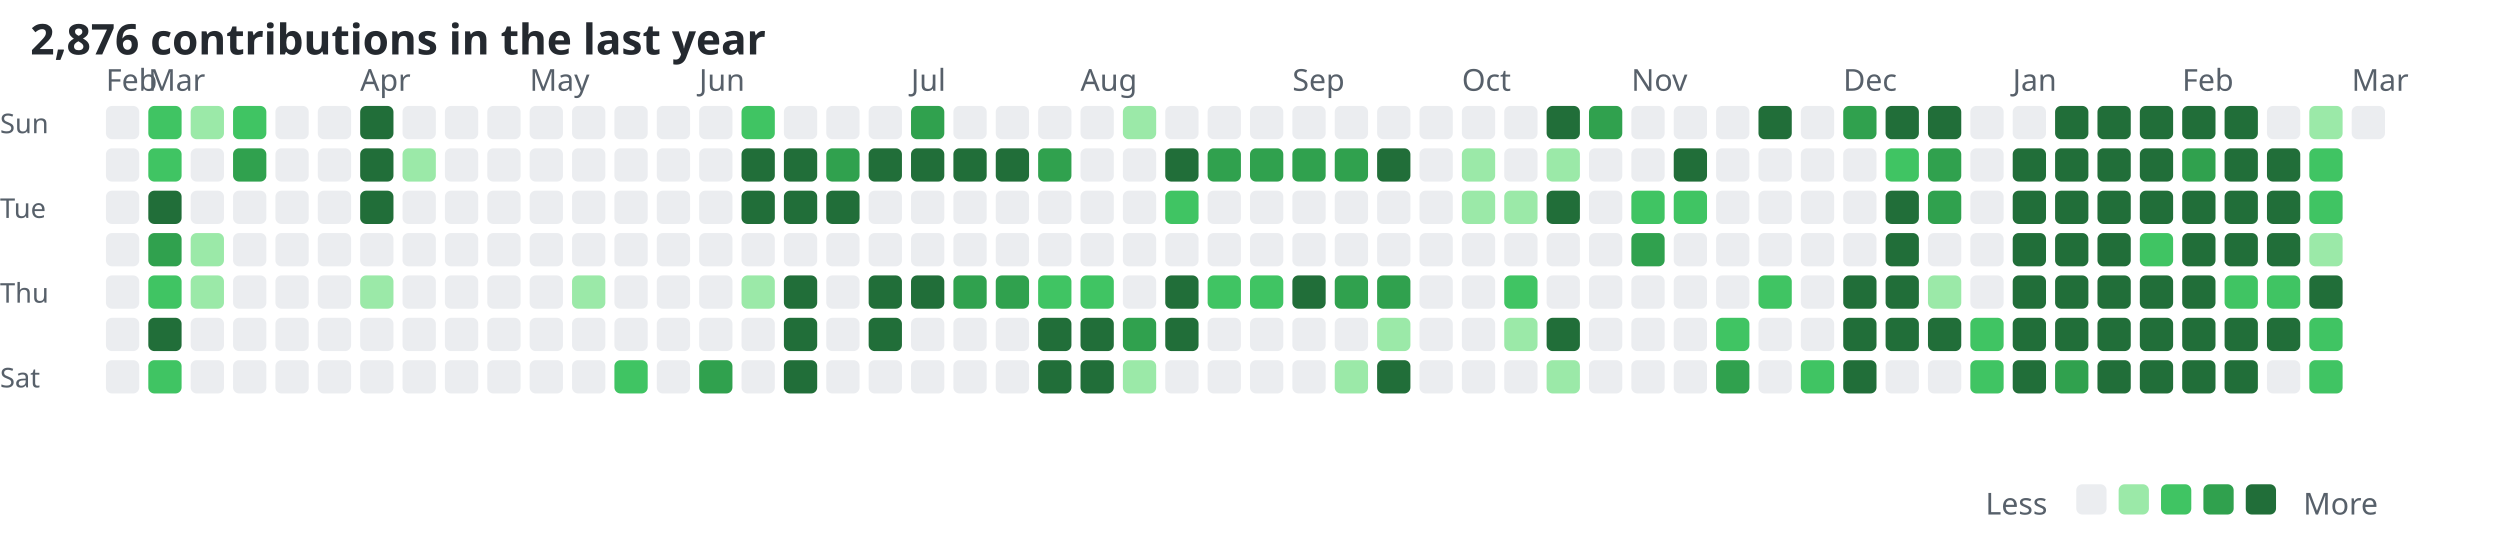
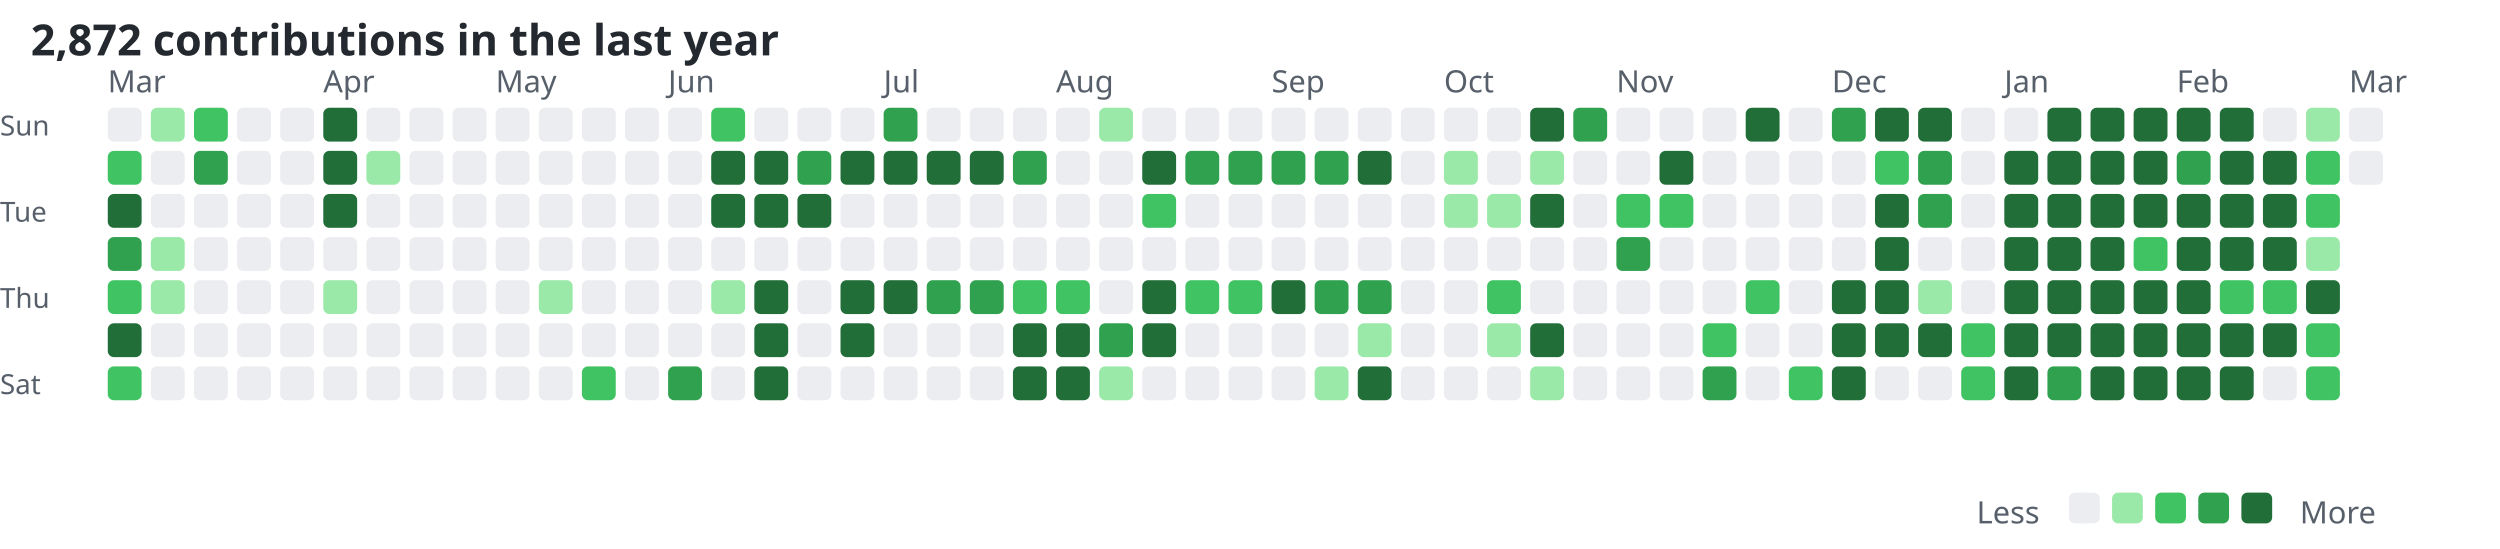
- <svg xmlns="http://www.w3.org/2000/svg" width="826" height="178" viewBox="0 0 826 178">
+ <svg xmlns="http://www.w3.org/2000/svg" width="812" height="178" viewBox="0 0 812 178">
  <style>
    .title { font: 600 14px 'Segoe UI', sans-serif; fill: #24292f; }
    .month { font: 400 10px 'Segoe UI', sans-serif; fill: #57606a; }
    .legend { font: 400 10px 'Segoe UI', sans-serif; fill: #57606a; }
    .day { font: 400 9px 'Segoe UI', sans-serif; fill: #57606a; }
  </style>
-   <text x="10" y="18" class="title">2,876 contributions in the last year</text>
-   <text x="35" y="30" class="month">Feb</text>
-   <text x="49" y="30" class="month">Mar</text>
-   <text x="119" y="30" class="month">Apr</text>
-   <text x="175" y="30" class="month">May</text>
-   <text x="231" y="30" class="month">Jun</text>
-   <text x="301" y="30" class="month">Jul</text>
-   <text x="357" y="30" class="month">Aug</text>
-   <text x="427" y="30" class="month">Sep</text>
-   <text x="483" y="30" class="month">Oct</text>
-   <text x="539" y="30" class="month">Nov</text>
-   <text x="609" y="30" class="month">Dec</text>
-   <text x="665" y="30" class="month">Jan</text>
-   <text x="721" y="30" class="month">Feb</text>
-   <text x="777" y="30" class="month">Mar</text>
+   <text x="10" y="18" class="title">2,872 contributions in the last year</text>
+   <text x="35" y="30" class="month">Mar</text>
+   <text x="105" y="30" class="month">Apr</text>
+   <text x="161" y="30" class="month">May</text>
+   <text x="217" y="30" class="month">Jun</text>
+   <text x="287" y="30" class="month">Jul</text>
+   <text x="343" y="30" class="month">Aug</text>
+   <text x="413" y="30" class="month">Sep</text>
+   <text x="469" y="30" class="month">Oct</text>
+   <text x="525" y="30" class="month">Nov</text>
+   <text x="595" y="30" class="month">Dec</text>
+   <text x="651" y="30" class="month">Jan</text>
+   <text x="707" y="30" class="month">Feb</text>
+   <text x="763" y="30" class="month">Mar</text>
  <text x="0" y="44" class="day">Sun</text>
  <text x="0" y="72" class="day">Tue</text>
  <text x="0" y="100" class="day">Thu</text>
  <text x="0" y="128" class="day">Sat</text>
  <rect x="35" y="35" width="11" height="11" rx="2" ry="2" fill="#ebedf0" />
-   <rect x="35" y="49" width="11" height="11" rx="2" ry="2" fill="#ebedf0" />
-   <rect x="35" y="63" width="11" height="11" rx="2" ry="2" fill="#ebedf0" />
-   <rect x="35" y="77" width="11" height="11" rx="2" ry="2" fill="#ebedf0" />
-   <rect x="35" y="91" width="11" height="11" rx="2" ry="2" fill="#ebedf0" />
-   <rect x="35" y="105" width="11" height="11" rx="2" ry="2" fill="#ebedf0" />
-   <rect x="35" y="119" width="11" height="11" rx="2" ry="2" fill="#ebedf0" />
-   <rect x="49" y="35" width="11" height="11" rx="2" ry="2" fill="#40c463" />
-   <rect x="49" y="49" width="11" height="11" rx="2" ry="2" fill="#40c463" />
-   <rect x="49" y="63" width="11" height="11" rx="2" ry="2" fill="#216e39" />
-   <rect x="49" y="77" width="11" height="11" rx="2" ry="2" fill="#30a14e" />
-   <rect x="49" y="91" width="11" height="11" rx="2" ry="2" fill="#40c463" />
-   <rect x="49" y="105" width="11" height="11" rx="2" ry="2" fill="#216e39" />
-   <rect x="49" y="119" width="11" height="11" rx="2" ry="2" fill="#40c463" />
-   <rect x="63" y="35" width="11" height="11" rx="2" ry="2" fill="#9be9a8" />
-   <rect x="63" y="49" width="11" height="11" rx="2" ry="2" fill="#ebedf0" />
+   <rect x="35" y="49" width="11" height="11" rx="2" ry="2" fill="#40c463" />
+   <rect x="35" y="63" width="11" height="11" rx="2" ry="2" fill="#216e39" />
+   <rect x="35" y="77" width="11" height="11" rx="2" ry="2" fill="#30a14e" />
+   <rect x="35" y="91" width="11" height="11" rx="2" ry="2" fill="#40c463" />
+   <rect x="35" y="105" width="11" height="11" rx="2" ry="2" fill="#216e39" />
+   <rect x="35" y="119" width="11" height="11" rx="2" ry="2" fill="#40c463" />
+   <rect x="49" y="35" width="11" height="11" rx="2" ry="2" fill="#9be9a8" />
+   <rect x="49" y="49" width="11" height="11" rx="2" ry="2" fill="#ebedf0" />
+   <rect x="49" y="63" width="11" height="11" rx="2" ry="2" fill="#ebedf0" />
+   <rect x="49" y="77" width="11" height="11" rx="2" ry="2" fill="#9be9a8" />
+   <rect x="49" y="91" width="11" height="11" rx="2" ry="2" fill="#9be9a8" />
+   <rect x="49" y="105" width="11" height="11" rx="2" ry="2" fill="#ebedf0" />
+   <rect x="49" y="119" width="11" height="11" rx="2" ry="2" fill="#ebedf0" />
+   <rect x="63" y="35" width="11" height="11" rx="2" ry="2" fill="#40c463" />
+   <rect x="63" y="49" width="11" height="11" rx="2" ry="2" fill="#30a14e" />
  <rect x="63" y="63" width="11" height="11" rx="2" ry="2" fill="#ebedf0" />
-   <rect x="63" y="77" width="11" height="11" rx="2" ry="2" fill="#9be9a8" />
-   <rect x="63" y="91" width="11" height="11" rx="2" ry="2" fill="#9be9a8" />
+   <rect x="63" y="77" width="11" height="11" rx="2" ry="2" fill="#ebedf0" />
+   <rect x="63" y="91" width="11" height="11" rx="2" ry="2" fill="#ebedf0" />
  <rect x="63" y="105" width="11" height="11" rx="2" ry="2" fill="#ebedf0" />
  <rect x="63" y="119" width="11" height="11" rx="2" ry="2" fill="#ebedf0" />
-   <rect x="77" y="35" width="11" height="11" rx="2" ry="2" fill="#40c463" />
-   <rect x="77" y="49" width="11" height="11" rx="2" ry="2" fill="#30a14e" />
+   <rect x="77" y="35" width="11" height="11" rx="2" ry="2" fill="#ebedf0" />
+   <rect x="77" y="49" width="11" height="11" rx="2" ry="2" fill="#ebedf0" />
  <rect x="77" y="63" width="11" height="11" rx="2" ry="2" fill="#ebedf0" />
  <rect x="77" y="77" width="11" height="11" rx="2" ry="2" fill="#ebedf0" />
  <rect x="77" y="91" width="11" height="11" rx="2" ry="2" fill="#ebedf0" />
  <rect x="77" y="105" width="11" height="11" rx="2" ry="2" fill="#ebedf0" />
  <rect x="77" y="119" width="11" height="11" rx="2" ry="2" fill="#ebedf0" />
  <rect x="91" y="35" width="11" height="11" rx="2" ry="2" fill="#ebedf0" />
  <rect x="91" y="49" width="11" height="11" rx="2" ry="2" fill="#ebedf0" />
  <rect x="91" y="63" width="11" height="11" rx="2" ry="2" fill="#ebedf0" />
  <rect x="91" y="77" width="11" height="11" rx="2" ry="2" fill="#ebedf0" />
  <rect x="91" y="91" width="11" height="11" rx="2" ry="2" fill="#ebedf0" />
  <rect x="91" y="105" width="11" height="11" rx="2" ry="2" fill="#ebedf0" />
  <rect x="91" y="119" width="11" height="11" rx="2" ry="2" fill="#ebedf0" />
-   <rect x="105" y="35" width="11" height="11" rx="2" ry="2" fill="#ebedf0" />
-   <rect x="105" y="49" width="11" height="11" rx="2" ry="2" fill="#ebedf0" />
-   <rect x="105" y="63" width="11" height="11" rx="2" ry="2" fill="#ebedf0" />
+   <rect x="105" y="35" width="11" height="11" rx="2" ry="2" fill="#216e39" />
+   <rect x="105" y="49" width="11" height="11" rx="2" ry="2" fill="#216e39" />
+   <rect x="105" y="63" width="11" height="11" rx="2" ry="2" fill="#216e39" />
  <rect x="105" y="77" width="11" height="11" rx="2" ry="2" fill="#ebedf0" />
-   <rect x="105" y="91" width="11" height="11" rx="2" ry="2" fill="#ebedf0" />
+   <rect x="105" y="91" width="11" height="11" rx="2" ry="2" fill="#9be9a8" />
  <rect x="105" y="105" width="11" height="11" rx="2" ry="2" fill="#ebedf0" />
  <rect x="105" y="119" width="11" height="11" rx="2" ry="2" fill="#ebedf0" />
-   <rect x="119" y="35" width="11" height="11" rx="2" ry="2" fill="#216e39" />
-   <rect x="119" y="49" width="11" height="11" rx="2" ry="2" fill="#216e39" />
-   <rect x="119" y="63" width="11" height="11" rx="2" ry="2" fill="#216e39" />
+   <rect x="119" y="35" width="11" height="11" rx="2" ry="2" fill="#ebedf0" />
+   <rect x="119" y="49" width="11" height="11" rx="2" ry="2" fill="#9be9a8" />
+   <rect x="119" y="63" width="11" height="11" rx="2" ry="2" fill="#ebedf0" />
  <rect x="119" y="77" width="11" height="11" rx="2" ry="2" fill="#ebedf0" />
-   <rect x="119" y="91" width="11" height="11" rx="2" ry="2" fill="#9be9a8" />
+   <rect x="119" y="91" width="11" height="11" rx="2" ry="2" fill="#ebedf0" />
  <rect x="119" y="105" width="11" height="11" rx="2" ry="2" fill="#ebedf0" />
  <rect x="119" y="119" width="11" height="11" rx="2" ry="2" fill="#ebedf0" />
  <rect x="133" y="35" width="11" height="11" rx="2" ry="2" fill="#ebedf0" />
-   <rect x="133" y="49" width="11" height="11" rx="2" ry="2" fill="#9be9a8" />
+   <rect x="133" y="49" width="11" height="11" rx="2" ry="2" fill="#ebedf0" />
  <rect x="133" y="63" width="11" height="11" rx="2" ry="2" fill="#ebedf0" />
  <rect x="133" y="77" width="11" height="11" rx="2" ry="2" fill="#ebedf0" />
  <rect x="133" y="91" width="11" height="11" rx="2" ry="2" fill="#ebedf0" />
  <rect x="133" y="105" width="11" height="11" rx="2" ry="2" fill="#ebedf0" />
  <rect x="133" y="119" width="11" height="11" rx="2" ry="2" fill="#ebedf0" />
  <rect x="147" y="35" width="11" height="11" rx="2" ry="2" fill="#ebedf0" />
  <rect x="147" y="49" width="11" height="11" rx="2" ry="2" fill="#ebedf0" />
  <rect x="147" y="63" width="11" height="11" rx="2" ry="2" fill="#ebedf0" />
  <rect x="147" y="77" width="11" height="11" rx="2" ry="2" fill="#ebedf0" />
  <rect x="147" y="91" width="11" height="11" rx="2" ry="2" fill="#ebedf0" />
  <rect x="147" y="105" width="11" height="11" rx="2" ry="2" fill="#ebedf0" />
  <rect x="147" y="119" width="11" height="11" rx="2" ry="2" fill="#ebedf0" />
  <rect x="161" y="35" width="11" height="11" rx="2" ry="2" fill="#ebedf0" />
  <rect x="161" y="49" width="11" height="11" rx="2" ry="2" fill="#ebedf0" />
  <rect x="161" y="63" width="11" height="11" rx="2" ry="2" fill="#ebedf0" />
  <rect x="161" y="77" width="11" height="11" rx="2" ry="2" fill="#ebedf0" />
  <rect x="161" y="91" width="11" height="11" rx="2" ry="2" fill="#ebedf0" />
  <rect x="161" y="105" width="11" height="11" rx="2" ry="2" fill="#ebedf0" />
  <rect x="161" y="119" width="11" height="11" rx="2" ry="2" fill="#ebedf0" />
  <rect x="175" y="35" width="11" height="11" rx="2" ry="2" fill="#ebedf0" />
  <rect x="175" y="49" width="11" height="11" rx="2" ry="2" fill="#ebedf0" />
  <rect x="175" y="63" width="11" height="11" rx="2" ry="2" fill="#ebedf0" />
  <rect x="175" y="77" width="11" height="11" rx="2" ry="2" fill="#ebedf0" />
-   <rect x="175" y="91" width="11" height="11" rx="2" ry="2" fill="#ebedf0" />
+   <rect x="175" y="91" width="11" height="11" rx="2" ry="2" fill="#9be9a8" />
  <rect x="175" y="105" width="11" height="11" rx="2" ry="2" fill="#ebedf0" />
  <rect x="175" y="119" width="11" height="11" rx="2" ry="2" fill="#ebedf0" />
  <rect x="189" y="35" width="11" height="11" rx="2" ry="2" fill="#ebedf0" />
  <rect x="189" y="49" width="11" height="11" rx="2" ry="2" fill="#ebedf0" />
  <rect x="189" y="63" width="11" height="11" rx="2" ry="2" fill="#ebedf0" />
  <rect x="189" y="77" width="11" height="11" rx="2" ry="2" fill="#ebedf0" />
-   <rect x="189" y="91" width="11" height="11" rx="2" ry="2" fill="#9be9a8" />
+   <rect x="189" y="91" width="11" height="11" rx="2" ry="2" fill="#ebedf0" />
  <rect x="189" y="105" width="11" height="11" rx="2" ry="2" fill="#ebedf0" />
-   <rect x="189" y="119" width="11" height="11" rx="2" ry="2" fill="#ebedf0" />
+   <rect x="189" y="119" width="11" height="11" rx="2" ry="2" fill="#40c463" />
  <rect x="203" y="35" width="11" height="11" rx="2" ry="2" fill="#ebedf0" />
  <rect x="203" y="49" width="11" height="11" rx="2" ry="2" fill="#ebedf0" />
  <rect x="203" y="63" width="11" height="11" rx="2" ry="2" fill="#ebedf0" />
  <rect x="203" y="77" width="11" height="11" rx="2" ry="2" fill="#ebedf0" />
  <rect x="203" y="91" width="11" height="11" rx="2" ry="2" fill="#ebedf0" />
  <rect x="203" y="105" width="11" height="11" rx="2" ry="2" fill="#ebedf0" />
-   <rect x="203" y="119" width="11" height="11" rx="2" ry="2" fill="#40c463" />
+   <rect x="203" y="119" width="11" height="11" rx="2" ry="2" fill="#ebedf0" />
  <rect x="217" y="35" width="11" height="11" rx="2" ry="2" fill="#ebedf0" />
  <rect x="217" y="49" width="11" height="11" rx="2" ry="2" fill="#ebedf0" />
  <rect x="217" y="63" width="11" height="11" rx="2" ry="2" fill="#ebedf0" />
  <rect x="217" y="77" width="11" height="11" rx="2" ry="2" fill="#ebedf0" />
  <rect x="217" y="91" width="11" height="11" rx="2" ry="2" fill="#ebedf0" />
  <rect x="217" y="105" width="11" height="11" rx="2" ry="2" fill="#ebedf0" />
-   <rect x="217" y="119" width="11" height="11" rx="2" ry="2" fill="#ebedf0" />
-   <rect x="231" y="35" width="11" height="11" rx="2" ry="2" fill="#ebedf0" />
-   <rect x="231" y="49" width="11" height="11" rx="2" ry="2" fill="#ebedf0" />
-   <rect x="231" y="63" width="11" height="11" rx="2" ry="2" fill="#ebedf0" />
+   <rect x="217" y="119" width="11" height="11" rx="2" ry="2" fill="#30a14e" />
+   <rect x="231" y="35" width="11" height="11" rx="2" ry="2" fill="#40c463" />
+   <rect x="231" y="49" width="11" height="11" rx="2" ry="2" fill="#216e39" />
+   <rect x="231" y="63" width="11" height="11" rx="2" ry="2" fill="#216e39" />
  <rect x="231" y="77" width="11" height="11" rx="2" ry="2" fill="#ebedf0" />
-   <rect x="231" y="91" width="11" height="11" rx="2" ry="2" fill="#ebedf0" />
+   <rect x="231" y="91" width="11" height="11" rx="2" ry="2" fill="#9be9a8" />
  <rect x="231" y="105" width="11" height="11" rx="2" ry="2" fill="#ebedf0" />
-   <rect x="231" y="119" width="11" height="11" rx="2" ry="2" fill="#30a14e" />
-   <rect x="245" y="35" width="11" height="11" rx="2" ry="2" fill="#40c463" />
+   <rect x="231" y="119" width="11" height="11" rx="2" ry="2" fill="#ebedf0" />
+   <rect x="245" y="35" width="11" height="11" rx="2" ry="2" fill="#ebedf0" />
  <rect x="245" y="49" width="11" height="11" rx="2" ry="2" fill="#216e39" />
  <rect x="245" y="63" width="11" height="11" rx="2" ry="2" fill="#216e39" />
  <rect x="245" y="77" width="11" height="11" rx="2" ry="2" fill="#ebedf0" />
-   <rect x="245" y="91" width="11" height="11" rx="2" ry="2" fill="#9be9a8" />
-   <rect x="245" y="105" width="11" height="11" rx="2" ry="2" fill="#ebedf0" />
-   <rect x="245" y="119" width="11" height="11" rx="2" ry="2" fill="#ebedf0" />
+   <rect x="245" y="91" width="11" height="11" rx="2" ry="2" fill="#216e39" />
+   <rect x="245" y="105" width="11" height="11" rx="2" ry="2" fill="#216e39" />
+   <rect x="245" y="119" width="11" height="11" rx="2" ry="2" fill="#216e39" />
  <rect x="259" y="35" width="11" height="11" rx="2" ry="2" fill="#ebedf0" />
-   <rect x="259" y="49" width="11" height="11" rx="2" ry="2" fill="#216e39" />
+   <rect x="259" y="49" width="11" height="11" rx="2" ry="2" fill="#30a14e" />
  <rect x="259" y="63" width="11" height="11" rx="2" ry="2" fill="#216e39" />
  <rect x="259" y="77" width="11" height="11" rx="2" ry="2" fill="#ebedf0" />
-   <rect x="259" y="91" width="11" height="11" rx="2" ry="2" fill="#216e39" />
-   <rect x="259" y="105" width="11" height="11" rx="2" ry="2" fill="#216e39" />
-   <rect x="259" y="119" width="11" height="11" rx="2" ry="2" fill="#216e39" />
+   <rect x="259" y="91" width="11" height="11" rx="2" ry="2" fill="#ebedf0" />
+   <rect x="259" y="105" width="11" height="11" rx="2" ry="2" fill="#ebedf0" />
+   <rect x="259" y="119" width="11" height="11" rx="2" ry="2" fill="#ebedf0" />
  <rect x="273" y="35" width="11" height="11" rx="2" ry="2" fill="#ebedf0" />
-   <rect x="273" y="49" width="11" height="11" rx="2" ry="2" fill="#30a14e" />
-   <rect x="273" y="63" width="11" height="11" rx="2" ry="2" fill="#216e39" />
+   <rect x="273" y="49" width="11" height="11" rx="2" ry="2" fill="#216e39" />
+   <rect x="273" y="63" width="11" height="11" rx="2" ry="2" fill="#ebedf0" />
  <rect x="273" y="77" width="11" height="11" rx="2" ry="2" fill="#ebedf0" />
-   <rect x="273" y="91" width="11" height="11" rx="2" ry="2" fill="#ebedf0" />
-   <rect x="273" y="105" width="11" height="11" rx="2" ry="2" fill="#ebedf0" />
+   <rect x="273" y="91" width="11" height="11" rx="2" ry="2" fill="#216e39" />
+   <rect x="273" y="105" width="11" height="11" rx="2" ry="2" fill="#216e39" />
  <rect x="273" y="119" width="11" height="11" rx="2" ry="2" fill="#ebedf0" />
-   <rect x="287" y="35" width="11" height="11" rx="2" ry="2" fill="#ebedf0" />
+   <rect x="287" y="35" width="11" height="11" rx="2" ry="2" fill="#30a14e" />
  <rect x="287" y="49" width="11" height="11" rx="2" ry="2" fill="#216e39" />
  <rect x="287" y="63" width="11" height="11" rx="2" ry="2" fill="#ebedf0" />
  <rect x="287" y="77" width="11" height="11" rx="2" ry="2" fill="#ebedf0" />
  <rect x="287" y="91" width="11" height="11" rx="2" ry="2" fill="#216e39" />
-   <rect x="287" y="105" width="11" height="11" rx="2" ry="2" fill="#216e39" />
+   <rect x="287" y="105" width="11" height="11" rx="2" ry="2" fill="#ebedf0" />
  <rect x="287" y="119" width="11" height="11" rx="2" ry="2" fill="#ebedf0" />
-   <rect x="301" y="35" width="11" height="11" rx="2" ry="2" fill="#30a14e" />
+   <rect x="301" y="35" width="11" height="11" rx="2" ry="2" fill="#ebedf0" />
  <rect x="301" y="49" width="11" height="11" rx="2" ry="2" fill="#216e39" />
  <rect x="301" y="63" width="11" height="11" rx="2" ry="2" fill="#ebedf0" />
  <rect x="301" y="77" width="11" height="11" rx="2" ry="2" fill="#ebedf0" />
-   <rect x="301" y="91" width="11" height="11" rx="2" ry="2" fill="#216e39" />
+   <rect x="301" y="91" width="11" height="11" rx="2" ry="2" fill="#30a14e" />
  <rect x="301" y="105" width="11" height="11" rx="2" ry="2" fill="#ebedf0" />
  <rect x="301" y="119" width="11" height="11" rx="2" ry="2" fill="#ebedf0" />
  <rect x="315" y="35" width="11" height="11" rx="2" ry="2" fill="#ebedf0" />
  <rect x="315" y="49" width="11" height="11" rx="2" ry="2" fill="#216e39" />
  <rect x="315" y="63" width="11" height="11" rx="2" ry="2" fill="#ebedf0" />
  <rect x="315" y="77" width="11" height="11" rx="2" ry="2" fill="#ebedf0" />
  <rect x="315" y="91" width="11" height="11" rx="2" ry="2" fill="#30a14e" />
  <rect x="315" y="105" width="11" height="11" rx="2" ry="2" fill="#ebedf0" />
  <rect x="315" y="119" width="11" height="11" rx="2" ry="2" fill="#ebedf0" />
  <rect x="329" y="35" width="11" height="11" rx="2" ry="2" fill="#ebedf0" />
-   <rect x="329" y="49" width="11" height="11" rx="2" ry="2" fill="#216e39" />
+   <rect x="329" y="49" width="11" height="11" rx="2" ry="2" fill="#30a14e" />
  <rect x="329" y="63" width="11" height="11" rx="2" ry="2" fill="#ebedf0" />
  <rect x="329" y="77" width="11" height="11" rx="2" ry="2" fill="#ebedf0" />
-   <rect x="329" y="91" width="11" height="11" rx="2" ry="2" fill="#30a14e" />
-   <rect x="329" y="105" width="11" height="11" rx="2" ry="2" fill="#ebedf0" />
-   <rect x="329" y="119" width="11" height="11" rx="2" ry="2" fill="#ebedf0" />
+   <rect x="329" y="91" width="11" height="11" rx="2" ry="2" fill="#40c463" />
+   <rect x="329" y="105" width="11" height="11" rx="2" ry="2" fill="#216e39" />
+   <rect x="329" y="119" width="11" height="11" rx="2" ry="2" fill="#216e39" />
  <rect x="343" y="35" width="11" height="11" rx="2" ry="2" fill="#ebedf0" />
-   <rect x="343" y="49" width="11" height="11" rx="2" ry="2" fill="#30a14e" />
+   <rect x="343" y="49" width="11" height="11" rx="2" ry="2" fill="#ebedf0" />
  <rect x="343" y="63" width="11" height="11" rx="2" ry="2" fill="#ebedf0" />
  <rect x="343" y="77" width="11" height="11" rx="2" ry="2" fill="#ebedf0" />
  <rect x="343" y="91" width="11" height="11" rx="2" ry="2" fill="#40c463" />
  <rect x="343" y="105" width="11" height="11" rx="2" ry="2" fill="#216e39" />
  <rect x="343" y="119" width="11" height="11" rx="2" ry="2" fill="#216e39" />
-   <rect x="357" y="35" width="11" height="11" rx="2" ry="2" fill="#ebedf0" />
+   <rect x="357" y="35" width="11" height="11" rx="2" ry="2" fill="#9be9a8" />
  <rect x="357" y="49" width="11" height="11" rx="2" ry="2" fill="#ebedf0" />
  <rect x="357" y="63" width="11" height="11" rx="2" ry="2" fill="#ebedf0" />
  <rect x="357" y="77" width="11" height="11" rx="2" ry="2" fill="#ebedf0" />
-   <rect x="357" y="91" width="11" height="11" rx="2" ry="2" fill="#40c463" />
-   <rect x="357" y="105" width="11" height="11" rx="2" ry="2" fill="#216e39" />
-   <rect x="357" y="119" width="11" height="11" rx="2" ry="2" fill="#216e39" />
-   <rect x="371" y="35" width="11" height="11" rx="2" ry="2" fill="#9be9a8" />
-   <rect x="371" y="49" width="11" height="11" rx="2" ry="2" fill="#ebedf0" />
-   <rect x="371" y="63" width="11" height="11" rx="2" ry="2" fill="#ebedf0" />
+   <rect x="357" y="91" width="11" height="11" rx="2" ry="2" fill="#ebedf0" />
+   <rect x="357" y="105" width="11" height="11" rx="2" ry="2" fill="#30a14e" />
+   <rect x="357" y="119" width="11" height="11" rx="2" ry="2" fill="#9be9a8" />
+   <rect x="371" y="35" width="11" height="11" rx="2" ry="2" fill="#ebedf0" />
+   <rect x="371" y="49" width="11" height="11" rx="2" ry="2" fill="#216e39" />
+   <rect x="371" y="63" width="11" height="11" rx="2" ry="2" fill="#40c463" />
  <rect x="371" y="77" width="11" height="11" rx="2" ry="2" fill="#ebedf0" />
-   <rect x="371" y="91" width="11" height="11" rx="2" ry="2" fill="#ebedf0" />
-   <rect x="371" y="105" width="11" height="11" rx="2" ry="2" fill="#30a14e" />
-   <rect x="371" y="119" width="11" height="11" rx="2" ry="2" fill="#9be9a8" />
+   <rect x="371" y="91" width="11" height="11" rx="2" ry="2" fill="#216e39" />
+   <rect x="371" y="105" width="11" height="11" rx="2" ry="2" fill="#216e39" />
+   <rect x="371" y="119" width="11" height="11" rx="2" ry="2" fill="#ebedf0" />
  <rect x="385" y="35" width="11" height="11" rx="2" ry="2" fill="#ebedf0" />
-   <rect x="385" y="49" width="11" height="11" rx="2" ry="2" fill="#216e39" />
-   <rect x="385" y="63" width="11" height="11" rx="2" ry="2" fill="#40c463" />
+   <rect x="385" y="49" width="11" height="11" rx="2" ry="2" fill="#30a14e" />
+   <rect x="385" y="63" width="11" height="11" rx="2" ry="2" fill="#ebedf0" />
  <rect x="385" y="77" width="11" height="11" rx="2" ry="2" fill="#ebedf0" />
-   <rect x="385" y="91" width="11" height="11" rx="2" ry="2" fill="#216e39" />
-   <rect x="385" y="105" width="11" height="11" rx="2" ry="2" fill="#216e39" />
+   <rect x="385" y="91" width="11" height="11" rx="2" ry="2" fill="#40c463" />
+   <rect x="385" y="105" width="11" height="11" rx="2" ry="2" fill="#ebedf0" />
  <rect x="385" y="119" width="11" height="11" rx="2" ry="2" fill="#ebedf0" />
  <rect x="399" y="35" width="11" height="11" rx="2" ry="2" fill="#ebedf0" />
  <rect x="399" y="49" width="11" height="11" rx="2" ry="2" fill="#30a14e" />
  <rect x="399" y="63" width="11" height="11" rx="2" ry="2" fill="#ebedf0" />
  <rect x="399" y="77" width="11" height="11" rx="2" ry="2" fill="#ebedf0" />
  <rect x="399" y="91" width="11" height="11" rx="2" ry="2" fill="#40c463" />
  <rect x="399" y="105" width="11" height="11" rx="2" ry="2" fill="#ebedf0" />
  <rect x="399" y="119" width="11" height="11" rx="2" ry="2" fill="#ebedf0" />
  <rect x="413" y="35" width="11" height="11" rx="2" ry="2" fill="#ebedf0" />
  <rect x="413" y="49" width="11" height="11" rx="2" ry="2" fill="#30a14e" />
  <rect x="413" y="63" width="11" height="11" rx="2" ry="2" fill="#ebedf0" />
  <rect x="413" y="77" width="11" height="11" rx="2" ry="2" fill="#ebedf0" />
-   <rect x="413" y="91" width="11" height="11" rx="2" ry="2" fill="#40c463" />
+   <rect x="413" y="91" width="11" height="11" rx="2" ry="2" fill="#216e39" />
  <rect x="413" y="105" width="11" height="11" rx="2" ry="2" fill="#ebedf0" />
  <rect x="413" y="119" width="11" height="11" rx="2" ry="2" fill="#ebedf0" />
  <rect x="427" y="35" width="11" height="11" rx="2" ry="2" fill="#ebedf0" />
  <rect x="427" y="49" width="11" height="11" rx="2" ry="2" fill="#30a14e" />
  <rect x="427" y="63" width="11" height="11" rx="2" ry="2" fill="#ebedf0" />
  <rect x="427" y="77" width="11" height="11" rx="2" ry="2" fill="#ebedf0" />
-   <rect x="427" y="91" width="11" height="11" rx="2" ry="2" fill="#216e39" />
+   <rect x="427" y="91" width="11" height="11" rx="2" ry="2" fill="#30a14e" />
  <rect x="427" y="105" width="11" height="11" rx="2" ry="2" fill="#ebedf0" />
-   <rect x="427" y="119" width="11" height="11" rx="2" ry="2" fill="#ebedf0" />
+   <rect x="427" y="119" width="11" height="11" rx="2" ry="2" fill="#9be9a8" />
  <rect x="441" y="35" width="11" height="11" rx="2" ry="2" fill="#ebedf0" />
-   <rect x="441" y="49" width="11" height="11" rx="2" ry="2" fill="#30a14e" />
+   <rect x="441" y="49" width="11" height="11" rx="2" ry="2" fill="#216e39" />
  <rect x="441" y="63" width="11" height="11" rx="2" ry="2" fill="#ebedf0" />
  <rect x="441" y="77" width="11" height="11" rx="2" ry="2" fill="#ebedf0" />
  <rect x="441" y="91" width="11" height="11" rx="2" ry="2" fill="#30a14e" />
-   <rect x="441" y="105" width="11" height="11" rx="2" ry="2" fill="#ebedf0" />
-   <rect x="441" y="119" width="11" height="11" rx="2" ry="2" fill="#9be9a8" />
+   <rect x="441" y="105" width="11" height="11" rx="2" ry="2" fill="#9be9a8" />
+   <rect x="441" y="119" width="11" height="11" rx="2" ry="2" fill="#216e39" />
  <rect x="455" y="35" width="11" height="11" rx="2" ry="2" fill="#ebedf0" />
-   <rect x="455" y="49" width="11" height="11" rx="2" ry="2" fill="#216e39" />
+   <rect x="455" y="49" width="11" height="11" rx="2" ry="2" fill="#ebedf0" />
  <rect x="455" y="63" width="11" height="11" rx="2" ry="2" fill="#ebedf0" />
  <rect x="455" y="77" width="11" height="11" rx="2" ry="2" fill="#ebedf0" />
-   <rect x="455" y="91" width="11" height="11" rx="2" ry="2" fill="#30a14e" />
-   <rect x="455" y="105" width="11" height="11" rx="2" ry="2" fill="#9be9a8" />
-   <rect x="455" y="119" width="11" height="11" rx="2" ry="2" fill="#216e39" />
+   <rect x="455" y="91" width="11" height="11" rx="2" ry="2" fill="#ebedf0" />
+   <rect x="455" y="105" width="11" height="11" rx="2" ry="2" fill="#ebedf0" />
+   <rect x="455" y="119" width="11" height="11" rx="2" ry="2" fill="#ebedf0" />
  <rect x="469" y="35" width="11" height="11" rx="2" ry="2" fill="#ebedf0" />
-   <rect x="469" y="49" width="11" height="11" rx="2" ry="2" fill="#ebedf0" />
-   <rect x="469" y="63" width="11" height="11" rx="2" ry="2" fill="#ebedf0" />
+   <rect x="469" y="49" width="11" height="11" rx="2" ry="2" fill="#9be9a8" />
+   <rect x="469" y="63" width="11" height="11" rx="2" ry="2" fill="#9be9a8" />
  <rect x="469" y="77" width="11" height="11" rx="2" ry="2" fill="#ebedf0" />
  <rect x="469" y="91" width="11" height="11" rx="2" ry="2" fill="#ebedf0" />
  <rect x="469" y="105" width="11" height="11" rx="2" ry="2" fill="#ebedf0" />
  <rect x="469" y="119" width="11" height="11" rx="2" ry="2" fill="#ebedf0" />
  <rect x="483" y="35" width="11" height="11" rx="2" ry="2" fill="#ebedf0" />
-   <rect x="483" y="49" width="11" height="11" rx="2" ry="2" fill="#9be9a8" />
+   <rect x="483" y="49" width="11" height="11" rx="2" ry="2" fill="#ebedf0" />
  <rect x="483" y="63" width="11" height="11" rx="2" ry="2" fill="#9be9a8" />
  <rect x="483" y="77" width="11" height="11" rx="2" ry="2" fill="#ebedf0" />
-   <rect x="483" y="91" width="11" height="11" rx="2" ry="2" fill="#ebedf0" />
-   <rect x="483" y="105" width="11" height="11" rx="2" ry="2" fill="#ebedf0" />
+   <rect x="483" y="91" width="11" height="11" rx="2" ry="2" fill="#40c463" />
+   <rect x="483" y="105" width="11" height="11" rx="2" ry="2" fill="#9be9a8" />
  <rect x="483" y="119" width="11" height="11" rx="2" ry="2" fill="#ebedf0" />
-   <rect x="497" y="35" width="11" height="11" rx="2" ry="2" fill="#ebedf0" />
-   <rect x="497" y="49" width="11" height="11" rx="2" ry="2" fill="#ebedf0" />
-   <rect x="497" y="63" width="11" height="11" rx="2" ry="2" fill="#9be9a8" />
+   <rect x="497" y="35" width="11" height="11" rx="2" ry="2" fill="#216e39" />
+   <rect x="497" y="49" width="11" height="11" rx="2" ry="2" fill="#9be9a8" />
+   <rect x="497" y="63" width="11" height="11" rx="2" ry="2" fill="#216e39" />
  <rect x="497" y="77" width="11" height="11" rx="2" ry="2" fill="#ebedf0" />
-   <rect x="497" y="91" width="11" height="11" rx="2" ry="2" fill="#40c463" />
-   <rect x="497" y="105" width="11" height="11" rx="2" ry="2" fill="#9be9a8" />
-   <rect x="497" y="119" width="11" height="11" rx="2" ry="2" fill="#ebedf0" />
-   <rect x="511" y="35" width="11" height="11" rx="2" ry="2" fill="#216e39" />
-   <rect x="511" y="49" width="11" height="11" rx="2" ry="2" fill="#9be9a8" />
-   <rect x="511" y="63" width="11" height="11" rx="2" ry="2" fill="#216e39" />
+   <rect x="497" y="91" width="11" height="11" rx="2" ry="2" fill="#ebedf0" />
+   <rect x="497" y="105" width="11" height="11" rx="2" ry="2" fill="#216e39" />
+   <rect x="497" y="119" width="11" height="11" rx="2" ry="2" fill="#9be9a8" />
+   <rect x="511" y="35" width="11" height="11" rx="2" ry="2" fill="#30a14e" />
+   <rect x="511" y="49" width="11" height="11" rx="2" ry="2" fill="#ebedf0" />
+   <rect x="511" y="63" width="11" height="11" rx="2" ry="2" fill="#ebedf0" />
  <rect x="511" y="77" width="11" height="11" rx="2" ry="2" fill="#ebedf0" />
  <rect x="511" y="91" width="11" height="11" rx="2" ry="2" fill="#ebedf0" />
-   <rect x="511" y="105" width="11" height="11" rx="2" ry="2" fill="#216e39" />
-   <rect x="511" y="119" width="11" height="11" rx="2" ry="2" fill="#9be9a8" />
-   <rect x="525" y="35" width="11" height="11" rx="2" ry="2" fill="#30a14e" />
+   <rect x="511" y="105" width="11" height="11" rx="2" ry="2" fill="#ebedf0" />
+   <rect x="511" y="119" width="11" height="11" rx="2" ry="2" fill="#ebedf0" />
+   <rect x="525" y="35" width="11" height="11" rx="2" ry="2" fill="#ebedf0" />
  <rect x="525" y="49" width="11" height="11" rx="2" ry="2" fill="#ebedf0" />
-   <rect x="525" y="63" width="11" height="11" rx="2" ry="2" fill="#ebedf0" />
-   <rect x="525" y="77" width="11" height="11" rx="2" ry="2" fill="#ebedf0" />
+   <rect x="525" y="63" width="11" height="11" rx="2" ry="2" fill="#40c463" />
+   <rect x="525" y="77" width="11" height="11" rx="2" ry="2" fill="#30a14e" />
  <rect x="525" y="91" width="11" height="11" rx="2" ry="2" fill="#ebedf0" />
  <rect x="525" y="105" width="11" height="11" rx="2" ry="2" fill="#ebedf0" />
  <rect x="525" y="119" width="11" height="11" rx="2" ry="2" fill="#ebedf0" />
  <rect x="539" y="35" width="11" height="11" rx="2" ry="2" fill="#ebedf0" />
-   <rect x="539" y="49" width="11" height="11" rx="2" ry="2" fill="#ebedf0" />
+   <rect x="539" y="49" width="11" height="11" rx="2" ry="2" fill="#216e39" />
  <rect x="539" y="63" width="11" height="11" rx="2" ry="2" fill="#40c463" />
-   <rect x="539" y="77" width="11" height="11" rx="2" ry="2" fill="#30a14e" />
+   <rect x="539" y="77" width="11" height="11" rx="2" ry="2" fill="#ebedf0" />
  <rect x="539" y="91" width="11" height="11" rx="2" ry="2" fill="#ebedf0" />
  <rect x="539" y="105" width="11" height="11" rx="2" ry="2" fill="#ebedf0" />
  <rect x="539" y="119" width="11" height="11" rx="2" ry="2" fill="#ebedf0" />
  <rect x="553" y="35" width="11" height="11" rx="2" ry="2" fill="#ebedf0" />
-   <rect x="553" y="49" width="11" height="11" rx="2" ry="2" fill="#216e39" />
-   <rect x="553" y="63" width="11" height="11" rx="2" ry="2" fill="#40c463" />
+   <rect x="553" y="49" width="11" height="11" rx="2" ry="2" fill="#ebedf0" />
+   <rect x="553" y="63" width="11" height="11" rx="2" ry="2" fill="#ebedf0" />
  <rect x="553" y="77" width="11" height="11" rx="2" ry="2" fill="#ebedf0" />
  <rect x="553" y="91" width="11" height="11" rx="2" ry="2" fill="#ebedf0" />
-   <rect x="553" y="105" width="11" height="11" rx="2" ry="2" fill="#ebedf0" />
-   <rect x="553" y="119" width="11" height="11" rx="2" ry="2" fill="#ebedf0" />
-   <rect x="567" y="35" width="11" height="11" rx="2" ry="2" fill="#ebedf0" />
+   <rect x="553" y="105" width="11" height="11" rx="2" ry="2" fill="#40c463" />
+   <rect x="553" y="119" width="11" height="11" rx="2" ry="2" fill="#30a14e" />
+   <rect x="567" y="35" width="11" height="11" rx="2" ry="2" fill="#216e39" />
  <rect x="567" y="49" width="11" height="11" rx="2" ry="2" fill="#ebedf0" />
  <rect x="567" y="63" width="11" height="11" rx="2" ry="2" fill="#ebedf0" />
  <rect x="567" y="77" width="11" height="11" rx="2" ry="2" fill="#ebedf0" />
-   <rect x="567" y="91" width="11" height="11" rx="2" ry="2" fill="#ebedf0" />
-   <rect x="567" y="105" width="11" height="11" rx="2" ry="2" fill="#40c463" />
-   <rect x="567" y="119" width="11" height="11" rx="2" ry="2" fill="#30a14e" />
-   <rect x="581" y="35" width="11" height="11" rx="2" ry="2" fill="#216e39" />
+   <rect x="567" y="91" width="11" height="11" rx="2" ry="2" fill="#40c463" />
+   <rect x="567" y="105" width="11" height="11" rx="2" ry="2" fill="#ebedf0" />
+   <rect x="567" y="119" width="11" height="11" rx="2" ry="2" fill="#ebedf0" />
+   <rect x="581" y="35" width="11" height="11" rx="2" ry="2" fill="#ebedf0" />
  <rect x="581" y="49" width="11" height="11" rx="2" ry="2" fill="#ebedf0" />
  <rect x="581" y="63" width="11" height="11" rx="2" ry="2" fill="#ebedf0" />
  <rect x="581" y="77" width="11" height="11" rx="2" ry="2" fill="#ebedf0" />
-   <rect x="581" y="91" width="11" height="11" rx="2" ry="2" fill="#40c463" />
+   <rect x="581" y="91" width="11" height="11" rx="2" ry="2" fill="#ebedf0" />
  <rect x="581" y="105" width="11" height="11" rx="2" ry="2" fill="#ebedf0" />
-   <rect x="581" y="119" width="11" height="11" rx="2" ry="2" fill="#ebedf0" />
-   <rect x="595" y="35" width="11" height="11" rx="2" ry="2" fill="#ebedf0" />
+   <rect x="581" y="119" width="11" height="11" rx="2" ry="2" fill="#40c463" />
+   <rect x="595" y="35" width="11" height="11" rx="2" ry="2" fill="#30a14e" />
  <rect x="595" y="49" width="11" height="11" rx="2" ry="2" fill="#ebedf0" />
  <rect x="595" y="63" width="11" height="11" rx="2" ry="2" fill="#ebedf0" />
  <rect x="595" y="77" width="11" height="11" rx="2" ry="2" fill="#ebedf0" />
-   <rect x="595" y="91" width="11" height="11" rx="2" ry="2" fill="#ebedf0" />
-   <rect x="595" y="105" width="11" height="11" rx="2" ry="2" fill="#ebedf0" />
-   <rect x="595" y="119" width="11" height="11" rx="2" ry="2" fill="#40c463" />
-   <rect x="609" y="35" width="11" height="11" rx="2" ry="2" fill="#30a14e" />
-   <rect x="609" y="49" width="11" height="11" rx="2" ry="2" fill="#ebedf0" />
-   <rect x="609" y="63" width="11" height="11" rx="2" ry="2" fill="#ebedf0" />
-   <rect x="609" y="77" width="11" height="11" rx="2" ry="2" fill="#ebedf0" />
+   <rect x="595" y="91" width="11" height="11" rx="2" ry="2" fill="#216e39" />
+   <rect x="595" y="105" width="11" height="11" rx="2" ry="2" fill="#216e39" />
+   <rect x="595" y="119" width="11" height="11" rx="2" ry="2" fill="#216e39" />
+   <rect x="609" y="35" width="11" height="11" rx="2" ry="2" fill="#216e39" />
+   <rect x="609" y="49" width="11" height="11" rx="2" ry="2" fill="#40c463" />
+   <rect x="609" y="63" width="11" height="11" rx="2" ry="2" fill="#216e39" />
+   <rect x="609" y="77" width="11" height="11" rx="2" ry="2" fill="#216e39" />
  <rect x="609" y="91" width="11" height="11" rx="2" ry="2" fill="#216e39" />
  <rect x="609" y="105" width="11" height="11" rx="2" ry="2" fill="#216e39" />
-   <rect x="609" y="119" width="11" height="11" rx="2" ry="2" fill="#216e39" />
+   <rect x="609" y="119" width="11" height="11" rx="2" ry="2" fill="#ebedf0" />
  <rect x="623" y="35" width="11" height="11" rx="2" ry="2" fill="#216e39" />
-   <rect x="623" y="49" width="11" height="11" rx="2" ry="2" fill="#40c463" />
-   <rect x="623" y="63" width="11" height="11" rx="2" ry="2" fill="#216e39" />
-   <rect x="623" y="77" width="11" height="11" rx="2" ry="2" fill="#216e39" />
-   <rect x="623" y="91" width="11" height="11" rx="2" ry="2" fill="#216e39" />
+   <rect x="623" y="49" width="11" height="11" rx="2" ry="2" fill="#30a14e" />
+   <rect x="623" y="63" width="11" height="11" rx="2" ry="2" fill="#30a14e" />
+   <rect x="623" y="77" width="11" height="11" rx="2" ry="2" fill="#ebedf0" />
+   <rect x="623" y="91" width="11" height="11" rx="2" ry="2" fill="#9be9a8" />
  <rect x="623" y="105" width="11" height="11" rx="2" ry="2" fill="#216e39" />
  <rect x="623" y="119" width="11" height="11" rx="2" ry="2" fill="#ebedf0" />
-   <rect x="637" y="35" width="11" height="11" rx="2" ry="2" fill="#216e39" />
-   <rect x="637" y="49" width="11" height="11" rx="2" ry="2" fill="#30a14e" />
-   <rect x="637" y="63" width="11" height="11" rx="2" ry="2" fill="#30a14e" />
+   <rect x="637" y="35" width="11" height="11" rx="2" ry="2" fill="#ebedf0" />
+   <rect x="637" y="49" width="11" height="11" rx="2" ry="2" fill="#ebedf0" />
+   <rect x="637" y="63" width="11" height="11" rx="2" ry="2" fill="#ebedf0" />
  <rect x="637" y="77" width="11" height="11" rx="2" ry="2" fill="#ebedf0" />
-   <rect x="637" y="91" width="11" height="11" rx="2" ry="2" fill="#9be9a8" />
-   <rect x="637" y="105" width="11" height="11" rx="2" ry="2" fill="#216e39" />
-   <rect x="637" y="119" width="11" height="11" rx="2" ry="2" fill="#ebedf0" />
+   <rect x="637" y="91" width="11" height="11" rx="2" ry="2" fill="#ebedf0" />
+   <rect x="637" y="105" width="11" height="11" rx="2" ry="2" fill="#40c463" />
+   <rect x="637" y="119" width="11" height="11" rx="2" ry="2" fill="#40c463" />
  <rect x="651" y="35" width="11" height="11" rx="2" ry="2" fill="#ebedf0" />
-   <rect x="651" y="49" width="11" height="11" rx="2" ry="2" fill="#ebedf0" />
-   <rect x="651" y="63" width="11" height="11" rx="2" ry="2" fill="#ebedf0" />
-   <rect x="651" y="77" width="11" height="11" rx="2" ry="2" fill="#ebedf0" />
-   <rect x="651" y="91" width="11" height="11" rx="2" ry="2" fill="#ebedf0" />
-   <rect x="651" y="105" width="11" height="11" rx="2" ry="2" fill="#40c463" />
-   <rect x="651" y="119" width="11" height="11" rx="2" ry="2" fill="#40c463" />
-   <rect x="665" y="35" width="11" height="11" rx="2" ry="2" fill="#ebedf0" />
+   <rect x="651" y="49" width="11" height="11" rx="2" ry="2" fill="#216e39" />
+   <rect x="651" y="63" width="11" height="11" rx="2" ry="2" fill="#216e39" />
+   <rect x="651" y="77" width="11" height="11" rx="2" ry="2" fill="#216e39" />
+   <rect x="651" y="91" width="11" height="11" rx="2" ry="2" fill="#216e39" />
+   <rect x="651" y="105" width="11" height="11" rx="2" ry="2" fill="#216e39" />
+   <rect x="651" y="119" width="11" height="11" rx="2" ry="2" fill="#216e39" />
+   <rect x="665" y="35" width="11" height="11" rx="2" ry="2" fill="#216e39" />
  <rect x="665" y="49" width="11" height="11" rx="2" ry="2" fill="#216e39" />
  <rect x="665" y="63" width="11" height="11" rx="2" ry="2" fill="#216e39" />
  <rect x="665" y="77" width="11" height="11" rx="2" ry="2" fill="#216e39" />
  <rect x="665" y="91" width="11" height="11" rx="2" ry="2" fill="#216e39" />
  <rect x="665" y="105" width="11" height="11" rx="2" ry="2" fill="#216e39" />
-   <rect x="665" y="119" width="11" height="11" rx="2" ry="2" fill="#216e39" />
+   <rect x="665" y="119" width="11" height="11" rx="2" ry="2" fill="#30a14e" />
  <rect x="679" y="35" width="11" height="11" rx="2" ry="2" fill="#216e39" />
  <rect x="679" y="49" width="11" height="11" rx="2" ry="2" fill="#216e39" />
  <rect x="679" y="63" width="11" height="11" rx="2" ry="2" fill="#216e39" />
  <rect x="679" y="77" width="11" height="11" rx="2" ry="2" fill="#216e39" />
  <rect x="679" y="91" width="11" height="11" rx="2" ry="2" fill="#216e39" />
  <rect x="679" y="105" width="11" height="11" rx="2" ry="2" fill="#216e39" />
-   <rect x="679" y="119" width="11" height="11" rx="2" ry="2" fill="#30a14e" />
+   <rect x="679" y="119" width="11" height="11" rx="2" ry="2" fill="#216e39" />
  <rect x="693" y="35" width="11" height="11" rx="2" ry="2" fill="#216e39" />
  <rect x="693" y="49" width="11" height="11" rx="2" ry="2" fill="#216e39" />
  <rect x="693" y="63" width="11" height="11" rx="2" ry="2" fill="#216e39" />
-   <rect x="693" y="77" width="11" height="11" rx="2" ry="2" fill="#216e39" />
+   <rect x="693" y="77" width="11" height="11" rx="2" ry="2" fill="#40c463" />
  <rect x="693" y="91" width="11" height="11" rx="2" ry="2" fill="#216e39" />
  <rect x="693" y="105" width="11" height="11" rx="2" ry="2" fill="#216e39" />
  <rect x="693" y="119" width="11" height="11" rx="2" ry="2" fill="#216e39" />
  <rect x="707" y="35" width="11" height="11" rx="2" ry="2" fill="#216e39" />
-   <rect x="707" y="49" width="11" height="11" rx="2" ry="2" fill="#216e39" />
+   <rect x="707" y="49" width="11" height="11" rx="2" ry="2" fill="#30a14e" />
  <rect x="707" y="63" width="11" height="11" rx="2" ry="2" fill="#216e39" />
-   <rect x="707" y="77" width="11" height="11" rx="2" ry="2" fill="#40c463" />
+   <rect x="707" y="77" width="11" height="11" rx="2" ry="2" fill="#216e39" />
  <rect x="707" y="91" width="11" height="11" rx="2" ry="2" fill="#216e39" />
  <rect x="707" y="105" width="11" height="11" rx="2" ry="2" fill="#216e39" />
  <rect x="707" y="119" width="11" height="11" rx="2" ry="2" fill="#216e39" />
  <rect x="721" y="35" width="11" height="11" rx="2" ry="2" fill="#216e39" />
-   <rect x="721" y="49" width="11" height="11" rx="2" ry="2" fill="#30a14e" />
+   <rect x="721" y="49" width="11" height="11" rx="2" ry="2" fill="#216e39" />
  <rect x="721" y="63" width="11" height="11" rx="2" ry="2" fill="#216e39" />
  <rect x="721" y="77" width="11" height="11" rx="2" ry="2" fill="#216e39" />
-   <rect x="721" y="91" width="11" height="11" rx="2" ry="2" fill="#216e39" />
+   <rect x="721" y="91" width="11" height="11" rx="2" ry="2" fill="#40c463" />
  <rect x="721" y="105" width="11" height="11" rx="2" ry="2" fill="#216e39" />
  <rect x="721" y="119" width="11" height="11" rx="2" ry="2" fill="#216e39" />
-   <rect x="735" y="35" width="11" height="11" rx="2" ry="2" fill="#216e39" />
+   <rect x="735" y="35" width="11" height="11" rx="2" ry="2" fill="#ebedf0" />
  <rect x="735" y="49" width="11" height="11" rx="2" ry="2" fill="#216e39" />
  <rect x="735" y="63" width="11" height="11" rx="2" ry="2" fill="#216e39" />
  <rect x="735" y="77" width="11" height="11" rx="2" ry="2" fill="#216e39" />
  <rect x="735" y="91" width="11" height="11" rx="2" ry="2" fill="#40c463" />
  <rect x="735" y="105" width="11" height="11" rx="2" ry="2" fill="#216e39" />
-   <rect x="735" y="119" width="11" height="11" rx="2" ry="2" fill="#216e39" />
-   <rect x="749" y="35" width="11" height="11" rx="2" ry="2" fill="#ebedf0" />
-   <rect x="749" y="49" width="11" height="11" rx="2" ry="2" fill="#216e39" />
-   <rect x="749" y="63" width="11" height="11" rx="2" ry="2" fill="#216e39" />
-   <rect x="749" y="77" width="11" height="11" rx="2" ry="2" fill="#216e39" />
-   <rect x="749" y="91" width="11" height="11" rx="2" ry="2" fill="#40c463" />
-   <rect x="749" y="105" width="11" height="11" rx="2" ry="2" fill="#216e39" />
-   <rect x="749" y="119" width="11" height="11" rx="2" ry="2" fill="#ebedf0" />
-   <rect x="763" y="35" width="11" height="11" rx="2" ry="2" fill="#9be9a8" />
-   <rect x="763" y="49" width="11" height="11" rx="2" ry="2" fill="#40c463" />
-   <rect x="763" y="63" width="11" height="11" rx="2" ry="2" fill="#40c463" />
-   <rect x="763" y="77" width="11" height="11" rx="2" ry="2" fill="#9be9a8" />
-   <rect x="763" y="91" width="11" height="11" rx="2" ry="2" fill="#216e39" />
-   <rect x="763" y="105" width="11" height="11" rx="2" ry="2" fill="#40c463" />
-   <rect x="763" y="119" width="11" height="11" rx="2" ry="2" fill="#40c463" />
-   <rect x="777" y="35" width="11" height="11" rx="2" ry="2" fill="#ebedf0" />
-   <text x="656" y="170" class="legend">Less</text>
-   <rect x="686" y="160" width="10" height="10" rx="2" fill="#ebedf0" />
-   <rect x="700" y="160" width="10" height="10" rx="2" fill="#9be9a8" />
-   <rect x="714" y="160" width="10" height="10" rx="2" fill="#40c463" />
-   <rect x="728" y="160" width="10" height="10" rx="2" fill="#30a14e" />
-   <rect x="742" y="160" width="10" height="10" rx="2" fill="#216e39" />
-   <text x="761" y="170" class="legend">More</text>
+   <rect x="735" y="119" width="11" height="11" rx="2" ry="2" fill="#ebedf0" />
+   <rect x="749" y="35" width="11" height="11" rx="2" ry="2" fill="#9be9a8" />
+   <rect x="749" y="49" width="11" height="11" rx="2" ry="2" fill="#40c463" />
+   <rect x="749" y="63" width="11" height="11" rx="2" ry="2" fill="#40c463" />
+   <rect x="749" y="77" width="11" height="11" rx="2" ry="2" fill="#9be9a8" />
+   <rect x="749" y="91" width="11" height="11" rx="2" ry="2" fill="#216e39" />
+   <rect x="749" y="105" width="11" height="11" rx="2" ry="2" fill="#40c463" />
+   <rect x="749" y="119" width="11" height="11" rx="2" ry="2" fill="#40c463" />
+   <rect x="763" y="35" width="11" height="11" rx="2" ry="2" fill="#ebedf0" />
+   <rect x="763" y="49" width="11" height="11" rx="2" ry="2" fill="#ebedf0" />
+   <text x="642" y="170" class="legend">Less</text>
+   <rect x="672" y="160" width="10" height="10" rx="2" fill="#ebedf0" />
+   <rect x="686" y="160" width="10" height="10" rx="2" fill="#9be9a8" />
+   <rect x="700" y="160" width="10" height="10" rx="2" fill="#40c463" />
+   <rect x="714" y="160" width="10" height="10" rx="2" fill="#30a14e" />
+   <rect x="728" y="160" width="10" height="10" rx="2" fill="#216e39" />
+   <text x="747" y="170" class="legend">More</text>
</svg>
